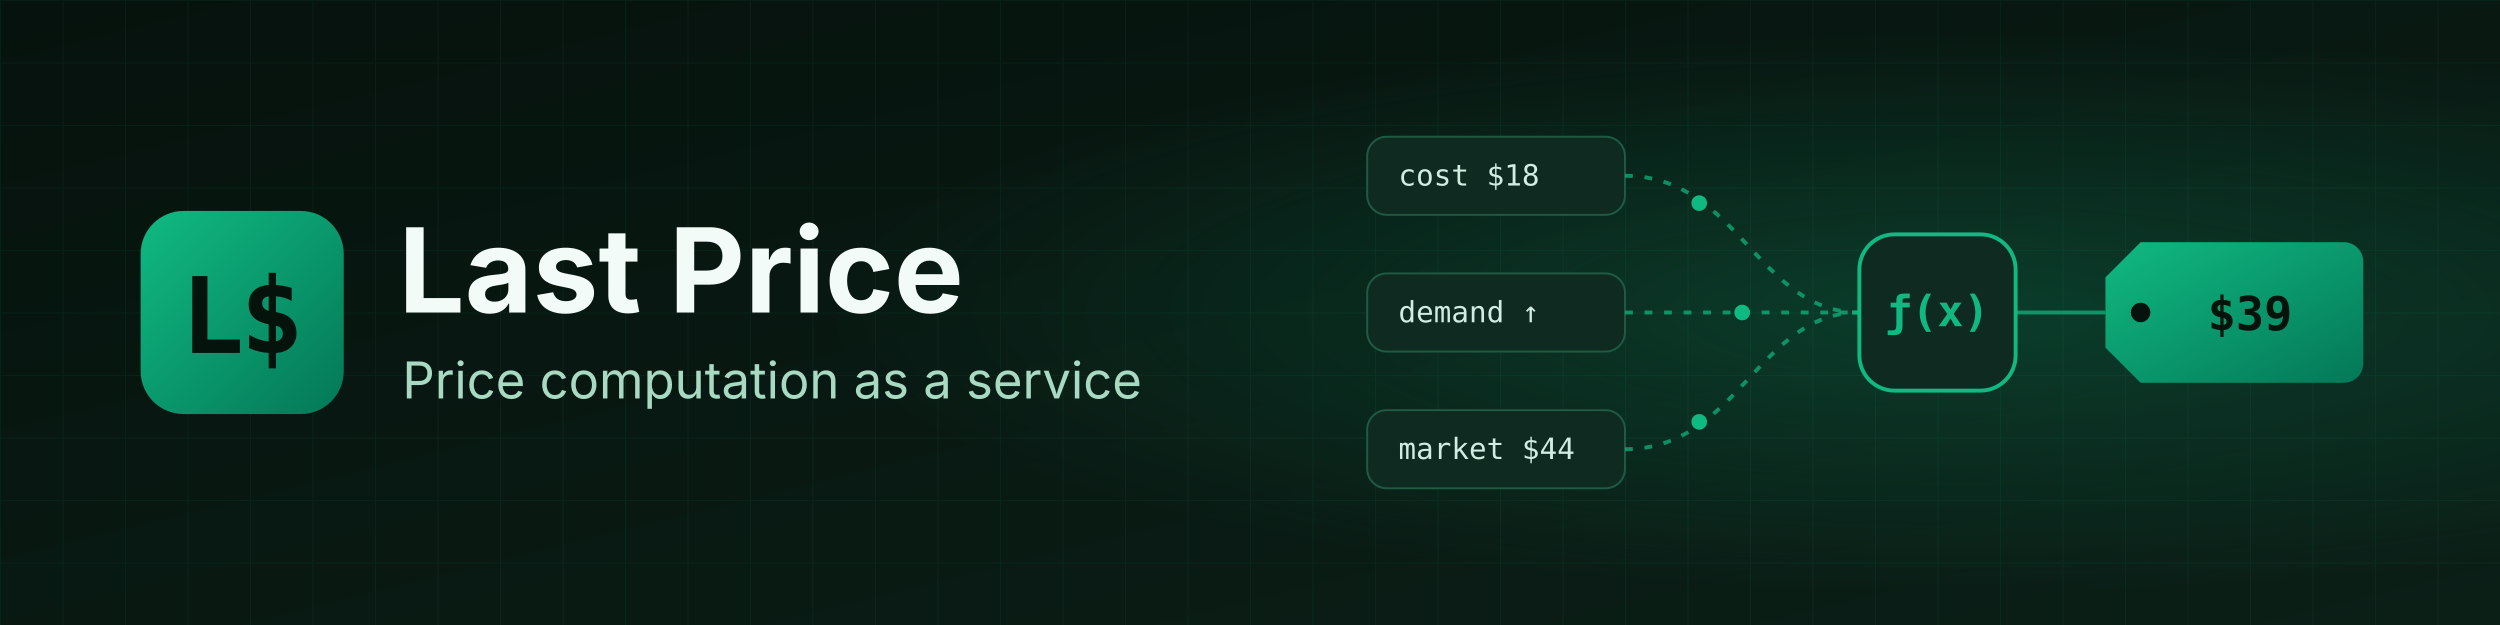
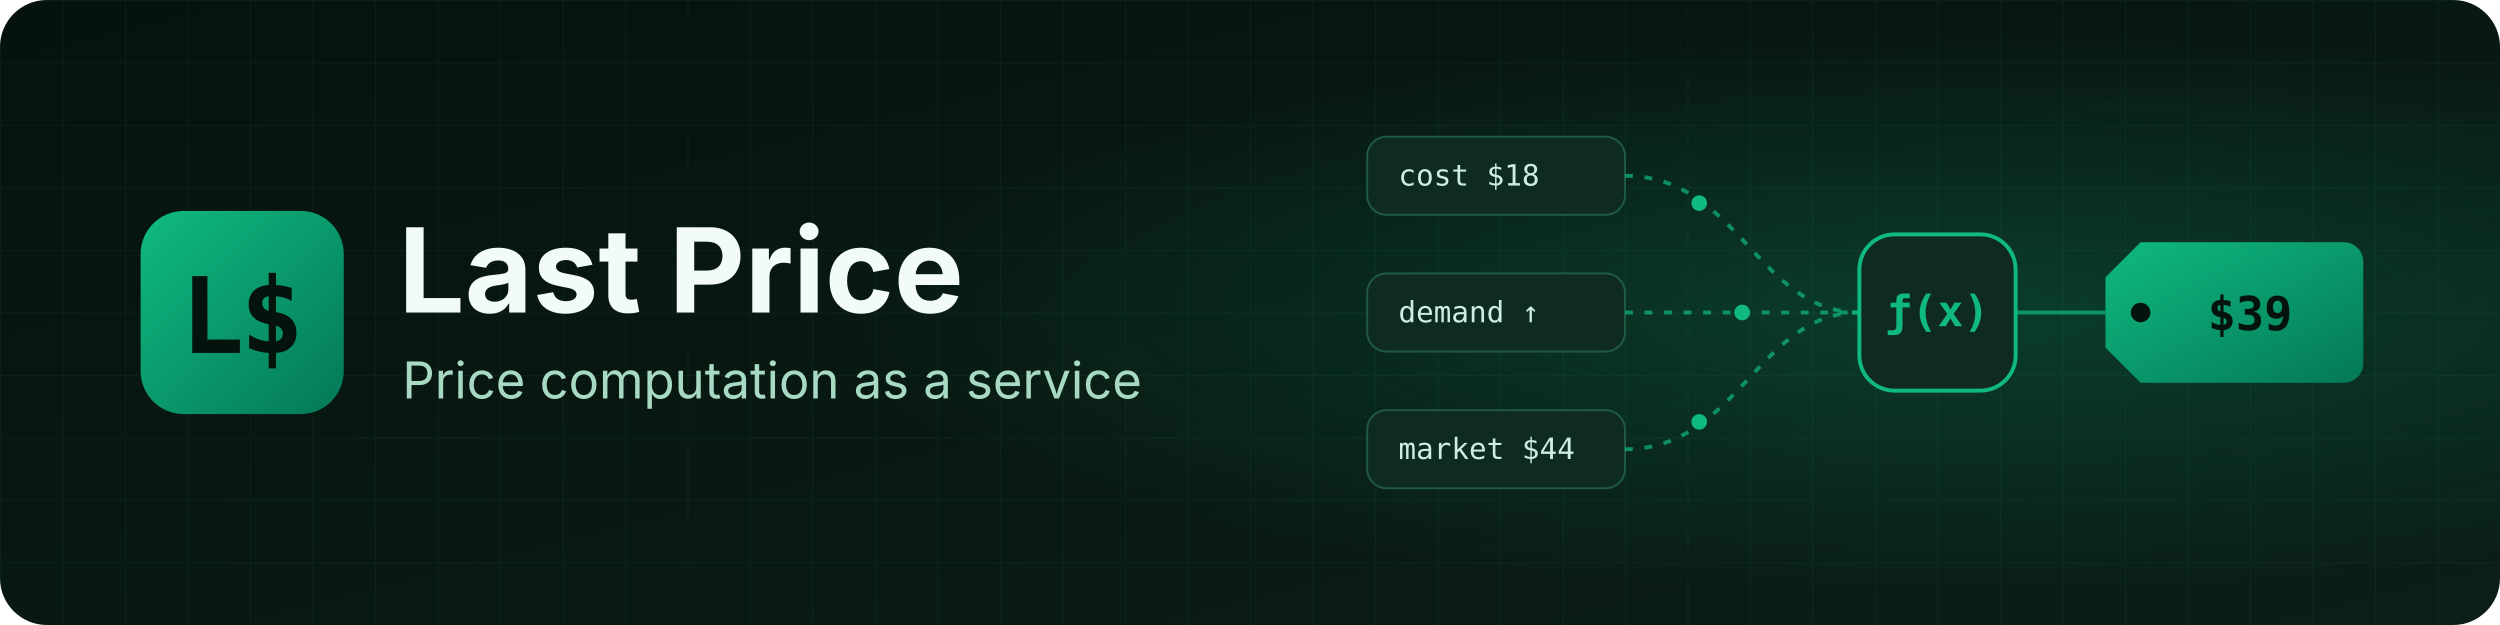
<svg xmlns="http://www.w3.org/2000/svg" viewBox="0 0 1280 320" width="1280" height="320" role="img" aria-label="Last Price: Price computation as a service">
  <defs>
    <linearGradient id="bg" x1="0" y1="0" x2="1" y2="1">
      <stop offset="0" stop-color="#06120d" />
      <stop offset="1" stop-color="#0b1f17" />
    </linearGradient>
    <linearGradient id="tile" x1="0" y1="0" x2="1" y2="1">
      <stop offset="0" stop-color="#10b981" />
      <stop offset="1" stop-color="#047857" />
    </linearGradient>
    <radialGradient id="glow" cx="0.78" cy="0.5" r="0.45">
      <stop offset="0" stop-color="#10b981" stop-opacity="0.22" />
      <stop offset="1" stop-color="#10b981" stop-opacity="0" />
    </radialGradient>
    <pattern id="grid" width="32" height="32" patternUnits="userSpaceOnUse">
      <path d="M32 0H0V32" fill="none" stroke="#10b981" stroke-opacity="0.07" stroke-width="1" />
    </pattern>
    <style>
      .sans { font-family: -apple-system, BlinkMacSystemFont, "Segoe UI", Inter, Helvetica, Arial, sans-serif; }
      .mono { font-family: ui-monospace, "SF Mono", "JetBrains Mono", Menlo, Consolas, monospace; }
    </style>
  </defs>
-   <rect width="1280" height="320" fill="url(#bg)" />
-   <rect width="1280" height="320" fill="url(#grid)" />
-   <rect width="1280" height="320" fill="url(#glow)" />
+   <clipPath id="frame">
+     <rect width="1280" height="320" rx="24" />
+   </clipPath>
+   <g clip-path="url(#frame)">
+     <rect width="1280" height="320" fill="url(#bg)" />
+     <rect width="1280" height="320" fill="url(#grid)" />
+     <rect width="1280" height="320" fill="url(#glow)" />
+   </g>
  <g transform="translate(72 108)">
    <rect width="104" height="104" rx="22" fill="url(#tile)" />
    <text x="52" y="54" text-anchor="middle" dominant-baseline="central" class="mono" font-weight="700" font-size="54" fill="#04140d" letter-spacing="-2">L$</text>
  </g>
  <text x="204" y="160" class="sans" font-weight="700" font-size="60" fill="#f2fbf7">Last Price</text>
  <text x="206" y="204" class="sans" font-size="26" fill="#a7d9c3">Price computation as a service</text>
  <g class="mono" font-size="15" fill="#cfeee1">
    <g transform="translate(700 70)">
      <rect width="132" height="40" rx="10" fill="#0f2a20" stroke="#1f5a43" />
      <text x="16" y="25">cost $18</text>
    </g>
    <g transform="translate(700 140)">
      <rect width="132" height="40" rx="10" fill="#0f2a20" stroke="#1f5a43" />
      <text x="16" y="25">demand ↑</text>
    </g>
    <g transform="translate(700 210)">
      <rect width="132" height="40" rx="10" fill="#0f2a20" stroke="#1f5a43" />
      <text x="16" y="25">market $44</text>
    </g>
  </g>
  <g fill="none" stroke="#10b981" stroke-width="2" stroke-opacity="0.7">
    <path d="M832 90 C890 90 900 160 952 160" stroke-dasharray="4 6" />
    <path d="M832 160 H952" stroke-dasharray="4 6" />
    <path d="M832 230 C890 230 900 160 952 160" stroke-dasharray="4 6" />
    <path d="M1032 160 H1078" />
  </g>
  <g fill="#10b981">
    <circle cx="870" cy="104" r="4" />
    <circle cx="892" cy="160" r="4" />
    <circle cx="870" cy="216" r="4" />
  </g>
  <g transform="translate(952 120)">
    <rect width="80" height="80" rx="18" fill="#0f2a20" stroke="#10b981" stroke-width="2" />
    <text x="40" y="47" text-anchor="middle" class="mono" font-size="22" font-weight="700" fill="#10b981">ƒ(x)</text>
  </g>
  <g transform="translate(1078 124)">
    <path d="M0 18 L18 0 H122 a10 10 0 0 1 10 10 V62 a10 10 0 0 1 -10 10 H18 L0 54 Z" fill="url(#tile)" />
    <circle cx="18" cy="36" r="5" fill="#06120d" />
    <text x="74" y="45" text-anchor="middle" class="mono" font-weight="700" font-size="24" fill="#04140d">$39</text>
  </g>
</svg>
